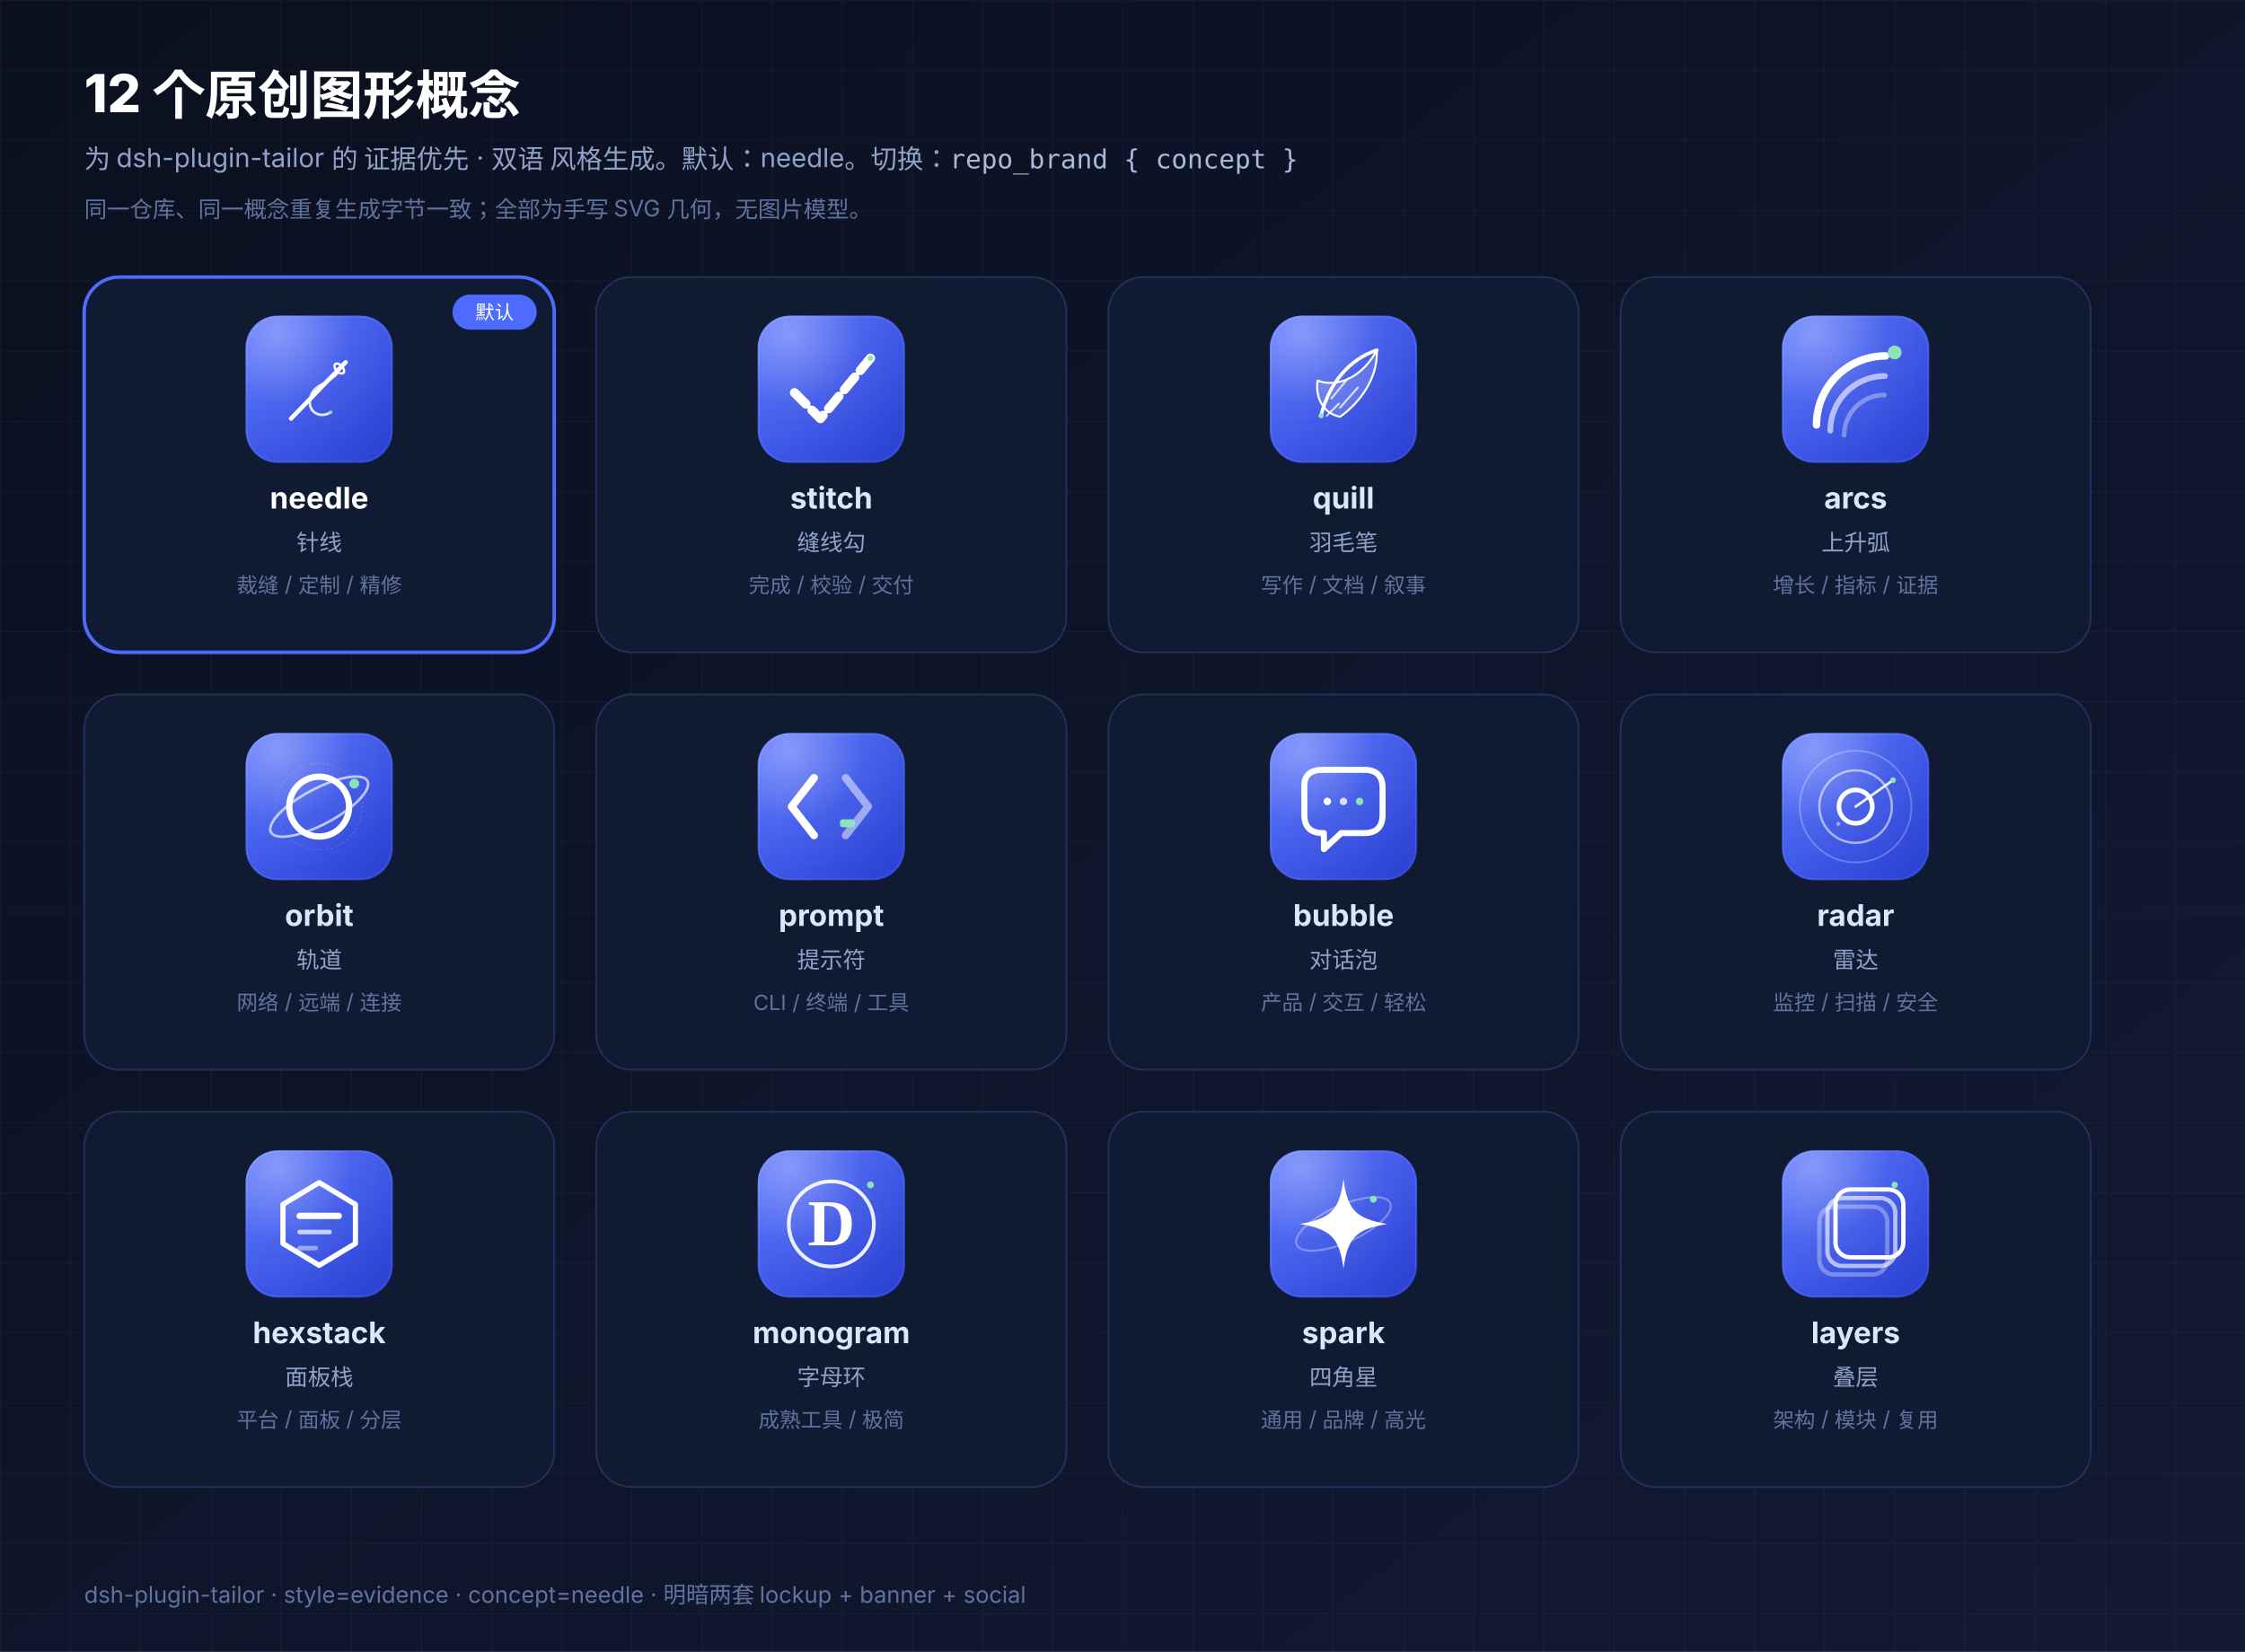
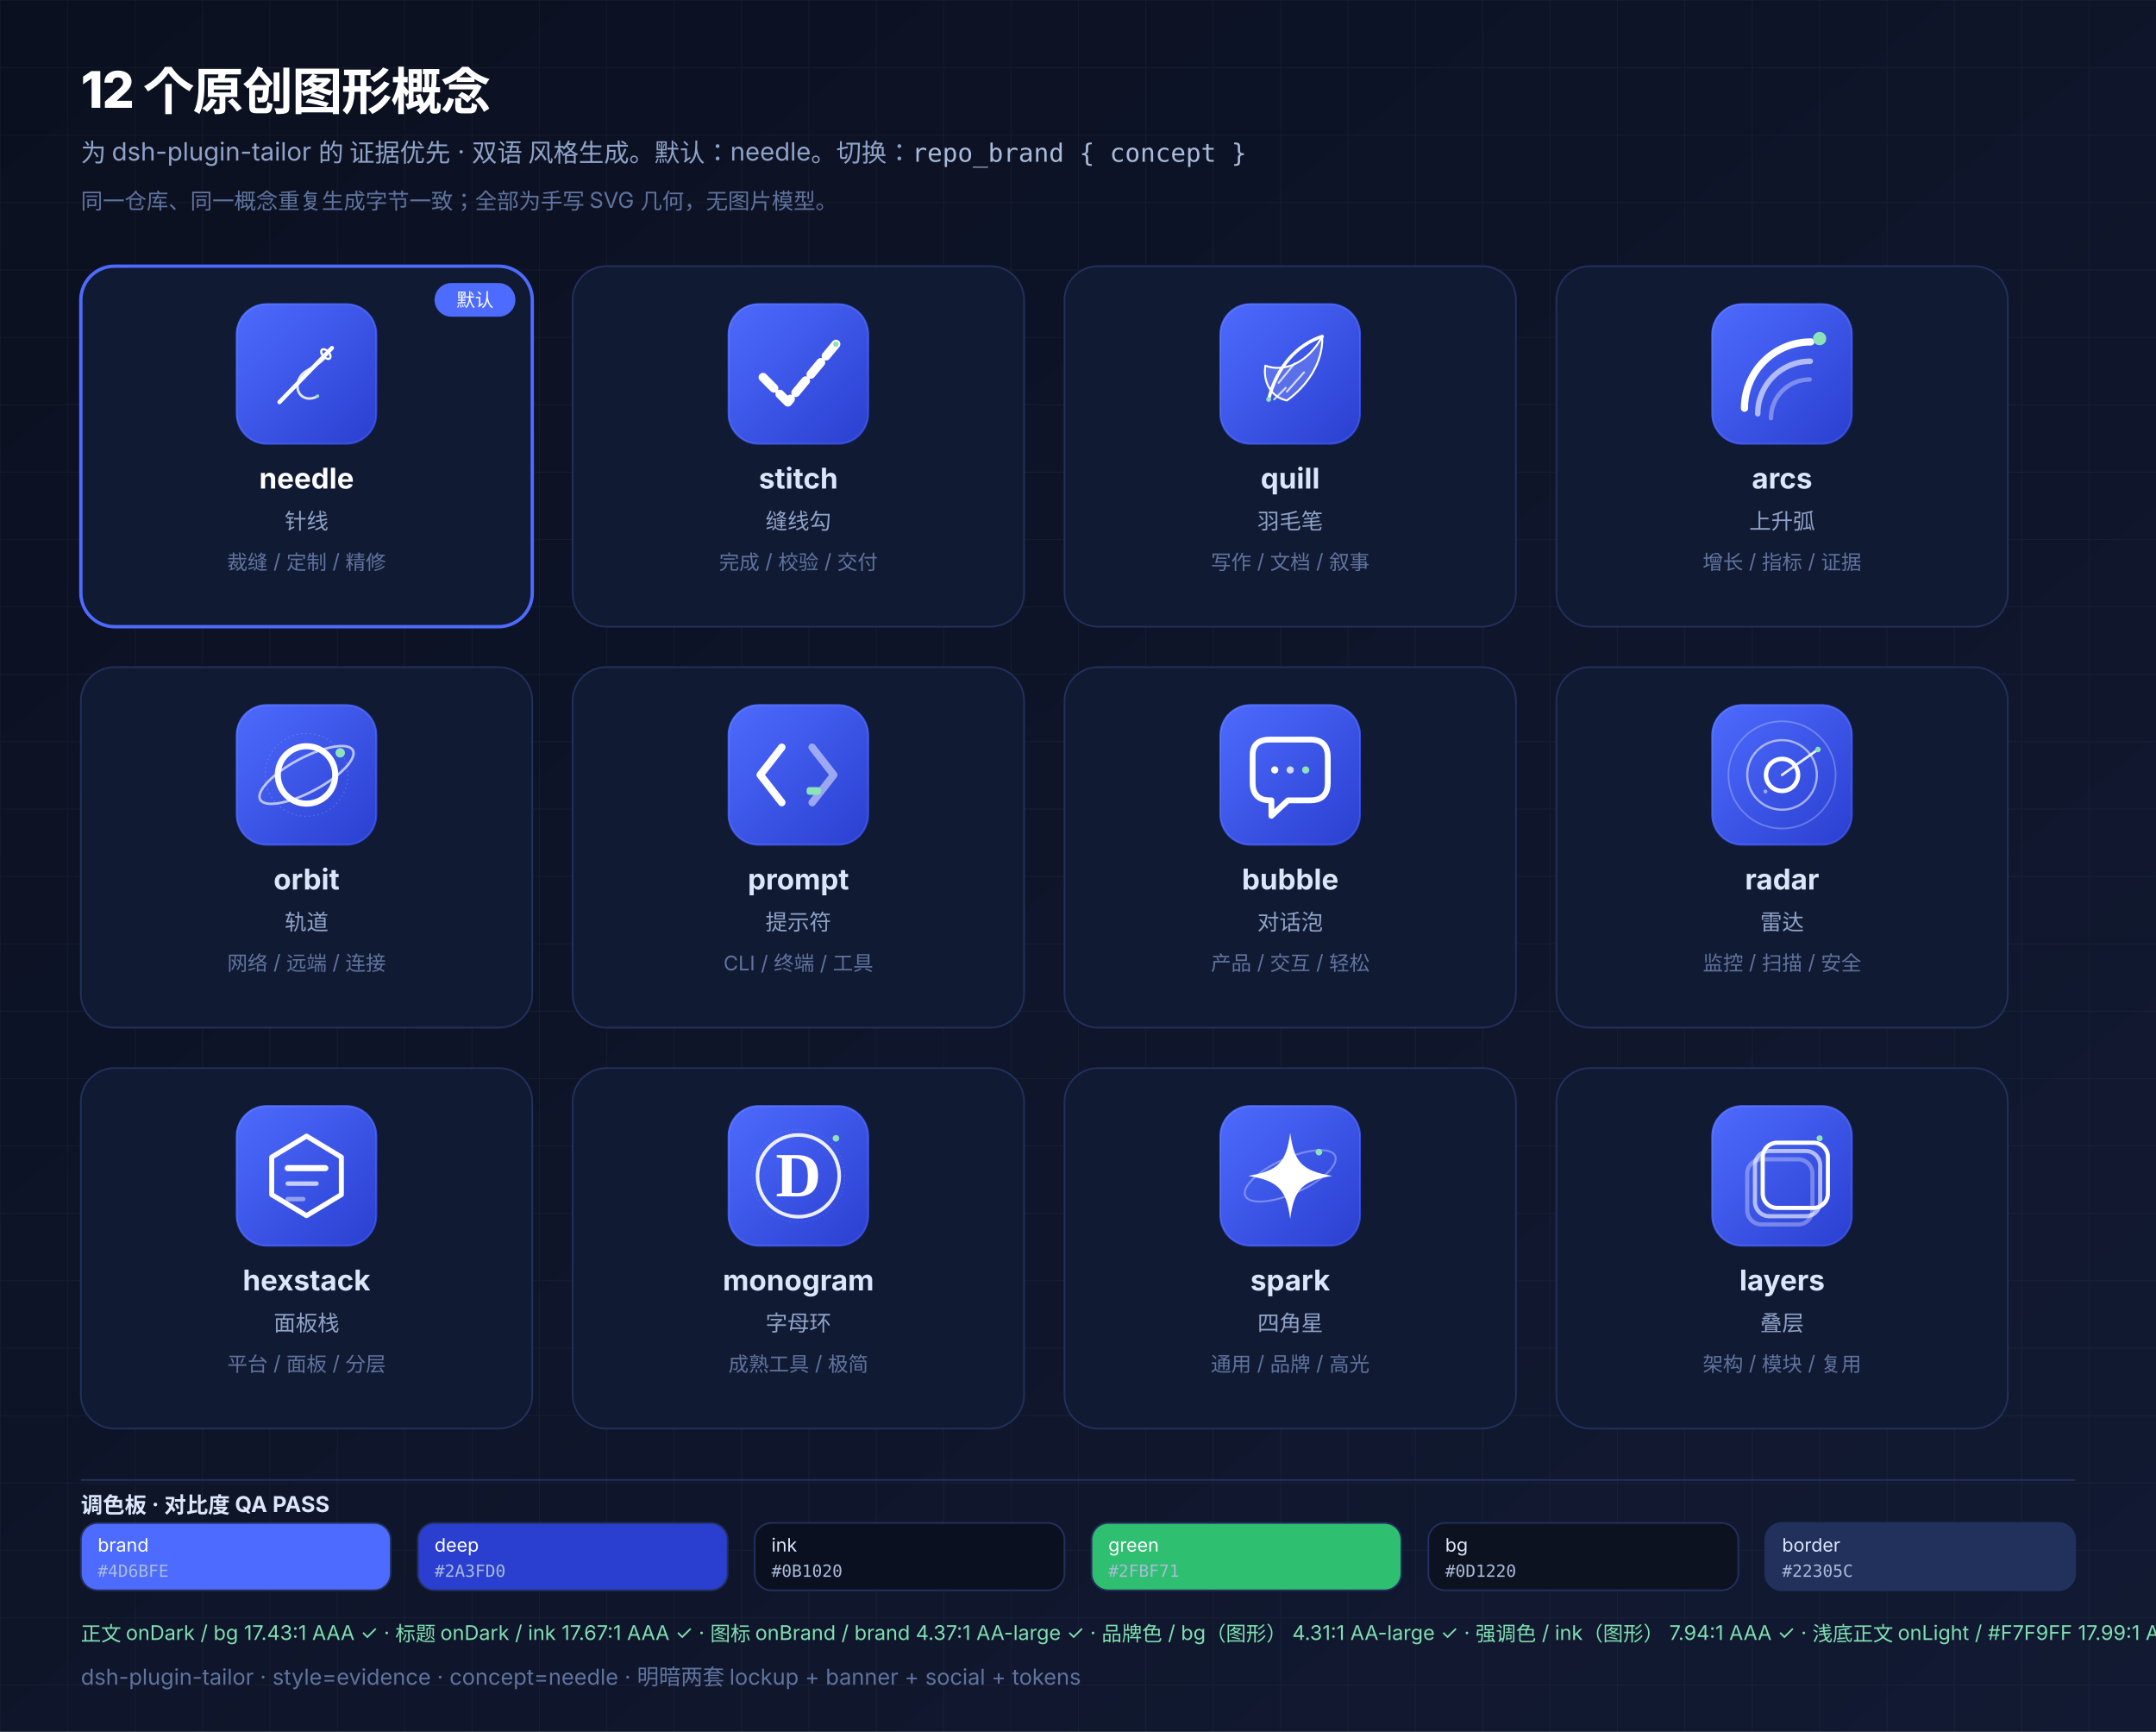
- <svg xmlns="http://www.w3.org/2000/svg" viewBox="0 0 1280 942" width="1280" height="942" role="img" aria-label="Brand concept sheet">
+ <svg xmlns="http://www.w3.org/2000/svg" viewBox="0 0 1280 1028" width="1280" height="1028" role="img" aria-label="Brand concept sheet with palette contrast">
  <defs>
    <linearGradient id="bg" x1="0" y1="0" x2="1" y2="1">
      <stop offset="0" stop-color="#0B1020" />
      <stop offset="1" stop-color="#121A33" />
    </linearGradient>
    <pattern id="grid" width="40" height="40" patternUnits="userSpaceOnUse">
      <path d="M40 0H0V40" fill="none" stroke="#FFFFFF" stroke-opacity="0.035" stroke-width="1" />
    </pattern>
  </defs>
-   <rect width="1280" height="942" fill="url(#bg)" />
-   <rect width="1280" height="942" fill="url(#grid)" />
-   <text x="48" y="64" font-family="Inter, 'Segoe UI', 'PingFang SC', 'Microsoft YaHei', sans-serif" font-size="30" font-weight="800" fill="#FFFFFF">12 个原创图形概念</text>
+   <rect width="1280" height="1028" fill="url(#bg)" />
+   <rect width="1280" height="1028" fill="url(#grid)" />
+   <text x="48" y="64" font-family="Inter, 'Segoe UI', 'PingFang SC', 'Microsoft YaHei', sans-serif" font-size="30" font-weight="800" letter-spacing="-0.6" fill="#FFFFFF">12 个原创图形概念</text>
  <text x="48" y="96" font-family="Inter, 'Segoe UI', 'PingFang SC', 'Microsoft YaHei', sans-serif" font-size="15" fill="#8FA3C8">为 dsh-plugin-tailor 的 证据优先 · 双语 风格生成。默认：needle。切换：<tspan font-family="Consolas, monospace" fill="#A9BBDA">repo_brand { concept }</tspan>
  </text>
  <text x="48" y="124" font-family="Inter, 'Segoe UI', 'PingFang SC', 'Microsoft YaHei', sans-serif" font-size="13" fill="#5F739E">同一仓库、同一概念重复生成字节一致；全部为手写 SVG 几何，无图片模型。</text>
  <g transform="translate(48 158)">
    <rect width="268" height="214" rx="20" fill="#111A33" stroke="#4D6BFE" stroke-width="2" />
    <g transform="translate(92 22) scale(0.164)">
      <g>
        <defs>
          <linearGradient id="tile" x1="0" y1="0" x2="1" y2="1">
            <stop offset="0" stop-color="#4D6BFE" />
            <stop offset="1" stop-color="#2A3FD0" />
          </linearGradient>
-           <radialGradient id="tileGlow" cx="0.22" cy="0.12" r="0.9">
-             <stop offset="0" stop-color="#FFFFFF" stop-opacity="0.34" />
-             <stop offset="0.55" stop-color="#FFFFFF" stop-opacity="0.06" />
-             <stop offset="1" stop-color="#FFFFFF" stop-opacity="0" />
-           </radialGradient>
-           <pattern id="tileGrid" width="32" height="32" patternUnits="userSpaceOnUse">
-             <path d="M32 0H0V32" fill="none" stroke="#FFFFFF" stroke-opacity="0.07" stroke-width="1" />
-           </pattern>
-         </defs>
-         <rect width="512" height="512" rx="112" fill="url(#tile)" />
-         <rect width="512" height="512" rx="112" fill="url(#tileGlow)" />
-         <rect width="512" height="512" rx="112" fill="url(#tileGrid)" />
-         <rect x="5" y="5" width="502" height="502" rx="108" fill="none" stroke="#FFFFFF" stroke-opacity="0.16" stroke-width="2" />
+         </defs>
+         <rect width="512" height="512" rx="112" fill="url(#tile)" />
+         <rect x="5" y="5" width="502" height="502" rx="108" fill="none" stroke="#FFFFFF" stroke-opacity="0.18" stroke-width="2" />
        <g fill="none" stroke="#FFFFFF" stroke-linecap="round" stroke-linejoin="round">
          <path d="M158 358 L348 162" stroke-width="15" />
          <ellipse cx="326" cy="184" rx="12" ry="21" transform="rotate(-43 326 184)" stroke-width="8" />
          <path d="M318 202 C276 244 232 240 224 292 C217 338 262 358 296 336" stroke-width="9" opacity="0.86" />
          <circle cx="296" cy="336" r="6" fill="#8CE3B8" stroke="none" />
        </g>
      </g>
    </g>
    <text x="134" y="132" text-anchor="middle" font-family="Inter, 'Segoe UI', 'PingFang SC', 'Microsoft YaHei', sans-serif" font-size="17" font-weight="700" fill="#FFFFFF">needle</text>
    <text x="134" y="156" text-anchor="middle" font-family="Inter, 'Segoe UI', 'PingFang SC', 'Microsoft YaHei', sans-serif" font-size="13" fill="#8FA3C8">针线</text>
    <text x="134" y="180" text-anchor="middle" font-family="Inter, 'Segoe UI', 'PingFang SC', 'Microsoft YaHei', sans-serif" font-size="12" fill="#5F739E">裁缝 / 定制 / 精修</text>
    <g transform="translate(210 10)">
      <rect width="48" height="20" rx="10" fill="#4D6BFE" />
      <text x="24" y="14" text-anchor="middle" font-family="Inter, 'Segoe UI', 'PingFang SC', 'Microsoft YaHei', sans-serif" font-size="11" fill="#FFFFFF">默认</text>
    </g>
  </g>
  <g transform="translate(340 158)">
    <rect width="268" height="214" rx="20" fill="#111A33" stroke="#22305C" stroke-width="1" />
    <g transform="translate(92 22) scale(0.164)">
      <g>
        <defs>
          <linearGradient id="tile" x1="0" y1="0" x2="1" y2="1">
            <stop offset="0" stop-color="#4D6BFE" />
            <stop offset="1" stop-color="#2A3FD0" />
          </linearGradient>
-           <radialGradient id="tileGlow" cx="0.22" cy="0.12" r="0.9">
-             <stop offset="0" stop-color="#FFFFFF" stop-opacity="0.34" />
-             <stop offset="0.55" stop-color="#FFFFFF" stop-opacity="0.06" />
-             <stop offset="1" stop-color="#FFFFFF" stop-opacity="0" />
-           </radialGradient>
-           <pattern id="tileGrid" width="32" height="32" patternUnits="userSpaceOnUse">
-             <path d="M32 0H0V32" fill="none" stroke="#FFFFFF" stroke-opacity="0.07" stroke-width="1" />
-           </pattern>
-         </defs>
-         <rect width="512" height="512" rx="112" fill="url(#tile)" />
-         <rect width="512" height="512" rx="112" fill="url(#tileGlow)" />
-         <rect width="512" height="512" rx="112" fill="url(#tileGrid)" />
-         <rect x="5" y="5" width="502" height="502" rx="108" fill="none" stroke="#FFFFFF" stroke-opacity="0.16" stroke-width="2" />
+         </defs>
+         <rect width="512" height="512" rx="112" fill="url(#tile)" />
+         <rect x="5" y="5" width="502" height="502" rx="108" fill="none" stroke="#FFFFFF" stroke-opacity="0.18" stroke-width="2" />
        <g fill="none" stroke="#FFFFFF" stroke-linecap="round" stroke-linejoin="round">
          <path d="M128 268 L218 358 L392 148" stroke-width="32" stroke-dasharray="56 30" />
          <circle cx="392" cy="148" r="10" fill="#8CE3B8" stroke="none" />
        </g>
      </g>
    </g>
    <text x="134" y="132" text-anchor="middle" font-family="Inter, 'Segoe UI', 'PingFang SC', 'Microsoft YaHei', sans-serif" font-size="17" font-weight="700" fill="#DCE6FA">stitch</text>
    <text x="134" y="156" text-anchor="middle" font-family="Inter, 'Segoe UI', 'PingFang SC', 'Microsoft YaHei', sans-serif" font-size="13" fill="#8FA3C8">缝线勾</text>
    <text x="134" y="180" text-anchor="middle" font-family="Inter, 'Segoe UI', 'PingFang SC', 'Microsoft YaHei', sans-serif" font-size="12" fill="#5F739E">完成 / 校验 / 交付</text>
  </g>
  <g transform="translate(632 158)">
    <rect width="268" height="214" rx="20" fill="#111A33" stroke="#22305C" stroke-width="1" />
    <g transform="translate(92 22) scale(0.164)">
      <g>
        <defs>
          <linearGradient id="tile" x1="0" y1="0" x2="1" y2="1">
            <stop offset="0" stop-color="#4D6BFE" />
            <stop offset="1" stop-color="#2A3FD0" />
          </linearGradient>
-           <radialGradient id="tileGlow" cx="0.22" cy="0.12" r="0.9">
-             <stop offset="0" stop-color="#FFFFFF" stop-opacity="0.34" />
-             <stop offset="0.55" stop-color="#FFFFFF" stop-opacity="0.06" />
-             <stop offset="1" stop-color="#FFFFFF" stop-opacity="0" />
-           </radialGradient>
-           <pattern id="tileGrid" width="32" height="32" patternUnits="userSpaceOnUse">
-             <path d="M32 0H0V32" fill="none" stroke="#FFFFFF" stroke-opacity="0.07" stroke-width="1" />
-           </pattern>
-         </defs>
-         <rect width="512" height="512" rx="112" fill="url(#tile)" />
-         <rect width="512" height="512" rx="112" fill="url(#tileGlow)" />
-         <rect width="512" height="512" rx="112" fill="url(#tileGrid)" />
-         <rect x="5" y="5" width="502" height="502" rx="108" fill="none" stroke="#FFFFFF" stroke-opacity="0.16" stroke-width="2" />
+         </defs>
+         <rect width="512" height="512" rx="112" fill="url(#tile)" />
+         <rect x="5" y="5" width="502" height="502" rx="108" fill="none" stroke="#FFFFFF" stroke-opacity="0.18" stroke-width="2" />
        <g fill="none" stroke="#FFFFFF" stroke-linecap="round" stroke-linejoin="round">
          <path d="M372 120 C280 150 206 232 178 348" stroke-width="12" />
          <path d="M372 120 C376 216 316 300 244 352 C180 338 158 278 166 226 C236 252 322 214 372 120 Z" fill="#FFFFFF" fill-opacity="0.16" stroke-width="7" />
          <path d="M244 320 L306 250 M214 288 L272 218 M198 348 L240 306" stroke-width="7" opacity="0.75" />
          <circle cx="178" cy="348" r="9" fill="#8CE3B8" stroke="none" />
        </g>
      </g>
    </g>
    <text x="134" y="132" text-anchor="middle" font-family="Inter, 'Segoe UI', 'PingFang SC', 'Microsoft YaHei', sans-serif" font-size="17" font-weight="700" fill="#DCE6FA">quill</text>
    <text x="134" y="156" text-anchor="middle" font-family="Inter, 'Segoe UI', 'PingFang SC', 'Microsoft YaHei', sans-serif" font-size="13" fill="#8FA3C8">羽毛笔</text>
    <text x="134" y="180" text-anchor="middle" font-family="Inter, 'Segoe UI', 'PingFang SC', 'Microsoft YaHei', sans-serif" font-size="12" fill="#5F739E">写作 / 文档 / 叙事</text>
  </g>
  <g transform="translate(924 158)">
    <rect width="268" height="214" rx="20" fill="#111A33" stroke="#22305C" stroke-width="1" />
    <g transform="translate(92 22) scale(0.164)">
      <g>
        <defs>
          <linearGradient id="tile" x1="0" y1="0" x2="1" y2="1">
            <stop offset="0" stop-color="#4D6BFE" />
            <stop offset="1" stop-color="#2A3FD0" />
          </linearGradient>
-           <radialGradient id="tileGlow" cx="0.22" cy="0.12" r="0.9">
-             <stop offset="0" stop-color="#FFFFFF" stop-opacity="0.34" />
-             <stop offset="0.55" stop-color="#FFFFFF" stop-opacity="0.06" />
-             <stop offset="1" stop-color="#FFFFFF" stop-opacity="0" />
-           </radialGradient>
-           <pattern id="tileGrid" width="32" height="32" patternUnits="userSpaceOnUse">
-             <path d="M32 0H0V32" fill="none" stroke="#FFFFFF" stroke-opacity="0.07" stroke-width="1" />
-           </pattern>
-         </defs>
-         <rect width="512" height="512" rx="112" fill="url(#tile)" />
-         <rect width="512" height="512" rx="112" fill="url(#tileGlow)" />
-         <rect width="512" height="512" rx="112" fill="url(#tileGrid)" />
-         <rect x="5" y="5" width="502" height="502" rx="108" fill="none" stroke="#FFFFFF" stroke-opacity="0.16" stroke-width="2" />
+         </defs>
+         <rect width="512" height="512" rx="112" fill="url(#tile)" />
+         <rect x="5" y="5" width="502" height="502" rx="108" fill="none" stroke="#FFFFFF" stroke-opacity="0.18" stroke-width="2" />
        <g fill="none" stroke="#FFFFFF" stroke-linecap="round">
          <path d="M120 380 A 240 240 0 0 1 360 140" stroke-width="26" />
          <path d="M168 400 A 190 190 0 0 1 358 210" stroke-width="20" opacity="0.6" />
          <path d="M216 416 A 140 140 0 0 1 356 276" stroke-width="16" opacity="0.34" />
          <circle cx="392" cy="128" r="24" fill="#8CE3B8" stroke="none" />
        </g>
      </g>
    </g>
    <text x="134" y="132" text-anchor="middle" font-family="Inter, 'Segoe UI', 'PingFang SC', 'Microsoft YaHei', sans-serif" font-size="17" font-weight="700" fill="#DCE6FA">arcs</text>
    <text x="134" y="156" text-anchor="middle" font-family="Inter, 'Segoe UI', 'PingFang SC', 'Microsoft YaHei', sans-serif" font-size="13" fill="#8FA3C8">上升弧</text>
    <text x="134" y="180" text-anchor="middle" font-family="Inter, 'Segoe UI', 'PingFang SC', 'Microsoft YaHei', sans-serif" font-size="12" fill="#5F739E">增长 / 指标 / 证据</text>
  </g>
  <g transform="translate(48 396)">
    <rect width="268" height="214" rx="20" fill="#111A33" stroke="#22305C" stroke-width="1" />
    <g transform="translate(92 22) scale(0.164)">
      <g>
        <defs>
          <linearGradient id="tile" x1="0" y1="0" x2="1" y2="1">
            <stop offset="0" stop-color="#4D6BFE" />
            <stop offset="1" stop-color="#2A3FD0" />
          </linearGradient>
-           <radialGradient id="tileGlow" cx="0.22" cy="0.12" r="0.9">
-             <stop offset="0" stop-color="#FFFFFF" stop-opacity="0.34" />
-             <stop offset="0.55" stop-color="#FFFFFF" stop-opacity="0.06" />
-             <stop offset="1" stop-color="#FFFFFF" stop-opacity="0" />
-           </radialGradient>
-           <pattern id="tileGrid" width="32" height="32" patternUnits="userSpaceOnUse">
-             <path d="M32 0H0V32" fill="none" stroke="#FFFFFF" stroke-opacity="0.07" stroke-width="1" />
-           </pattern>
-         </defs>
-         <rect width="512" height="512" rx="112" fill="url(#tile)" />
-         <rect width="512" height="512" rx="112" fill="url(#tileGlow)" />
-         <rect width="512" height="512" rx="112" fill="url(#tileGrid)" />
-         <rect x="5" y="5" width="502" height="502" rx="108" fill="none" stroke="#FFFFFF" stroke-opacity="0.16" stroke-width="2" />
+         </defs>
+         <rect width="512" height="512" rx="112" fill="url(#tile)" />
+         <rect x="5" y="5" width="502" height="502" rx="108" fill="none" stroke="#FFFFFF" stroke-opacity="0.18" stroke-width="2" />
        <g fill="none" stroke="#FFFFFF" stroke-linecap="round">
          <circle cx="256" cy="256" r="104" stroke-width="22" />
          <ellipse cx="256" cy="256" rx="190" ry="62" transform="rotate(-28 256 256)" stroke-width="9" opacity="0.65" />
          <ellipse cx="256" cy="256" rx="150" ry="150" stroke-width="4" opacity="0.18" stroke-dasharray="2 14" />
          <circle cx="378" cy="176" r="17" fill="#8CE3B8" stroke="none" />
        </g>
      </g>
    </g>
    <text x="134" y="132" text-anchor="middle" font-family="Inter, 'Segoe UI', 'PingFang SC', 'Microsoft YaHei', sans-serif" font-size="17" font-weight="700" fill="#DCE6FA">orbit</text>
    <text x="134" y="156" text-anchor="middle" font-family="Inter, 'Segoe UI', 'PingFang SC', 'Microsoft YaHei', sans-serif" font-size="13" fill="#8FA3C8">轨道</text>
    <text x="134" y="180" text-anchor="middle" font-family="Inter, 'Segoe UI', 'PingFang SC', 'Microsoft YaHei', sans-serif" font-size="12" fill="#5F739E">网络 / 远端 / 连接</text>
  </g>
  <g transform="translate(340 396)">
    <rect width="268" height="214" rx="20" fill="#111A33" stroke="#22305C" stroke-width="1" />
    <g transform="translate(92 22) scale(0.164)">
      <g>
        <defs>
          <linearGradient id="tile" x1="0" y1="0" x2="1" y2="1">
            <stop offset="0" stop-color="#4D6BFE" />
            <stop offset="1" stop-color="#2A3FD0" />
          </linearGradient>
-           <radialGradient id="tileGlow" cx="0.22" cy="0.12" r="0.9">
-             <stop offset="0" stop-color="#FFFFFF" stop-opacity="0.34" />
-             <stop offset="0.55" stop-color="#FFFFFF" stop-opacity="0.06" />
-             <stop offset="1" stop-color="#FFFFFF" stop-opacity="0" />
-           </radialGradient>
-           <pattern id="tileGrid" width="32" height="32" patternUnits="userSpaceOnUse">
-             <path d="M32 0H0V32" fill="none" stroke="#FFFFFF" stroke-opacity="0.07" stroke-width="1" />
-           </pattern>
-         </defs>
-         <rect width="512" height="512" rx="112" fill="url(#tile)" />
-         <rect width="512" height="512" rx="112" fill="url(#tileGlow)" />
-         <rect width="512" height="512" rx="112" fill="url(#tileGrid)" />
-         <rect x="5" y="5" width="502" height="502" rx="108" fill="none" stroke="#FFFFFF" stroke-opacity="0.16" stroke-width="2" />
+         </defs>
+         <rect width="512" height="512" rx="112" fill="url(#tile)" />
+         <rect x="5" y="5" width="502" height="502" rx="108" fill="none" stroke="#FFFFFF" stroke-opacity="0.18" stroke-width="2" />
        <g fill="none" stroke="#FFFFFF" stroke-linecap="round" stroke-linejoin="round">
          <path d="M196 156 L118 256 L196 356" stroke-width="27" />
          <path d="M306 156 L384 256 L306 356" stroke-width="27" opacity="0.5" />
          <rect x="286" y="300" width="52" height="28" rx="10" fill="#8CE3B8" stroke="none" />
        </g>
      </g>
    </g>
    <text x="134" y="132" text-anchor="middle" font-family="Inter, 'Segoe UI', 'PingFang SC', 'Microsoft YaHei', sans-serif" font-size="17" font-weight="700" fill="#DCE6FA">prompt</text>
    <text x="134" y="156" text-anchor="middle" font-family="Inter, 'Segoe UI', 'PingFang SC', 'Microsoft YaHei', sans-serif" font-size="13" fill="#8FA3C8">提示符</text>
    <text x="134" y="180" text-anchor="middle" font-family="Inter, 'Segoe UI', 'PingFang SC', 'Microsoft YaHei', sans-serif" font-size="12" fill="#5F739E">CLI / 终端 / 工具</text>
  </g>
  <g transform="translate(632 396)">
    <rect width="268" height="214" rx="20" fill="#111A33" stroke="#22305C" stroke-width="1" />
    <g transform="translate(92 22) scale(0.164)">
      <g>
        <defs>
          <linearGradient id="tile" x1="0" y1="0" x2="1" y2="1">
            <stop offset="0" stop-color="#4D6BFE" />
            <stop offset="1" stop-color="#2A3FD0" />
          </linearGradient>
-           <radialGradient id="tileGlow" cx="0.22" cy="0.12" r="0.9">
-             <stop offset="0" stop-color="#FFFFFF" stop-opacity="0.34" />
-             <stop offset="0.55" stop-color="#FFFFFF" stop-opacity="0.06" />
-             <stop offset="1" stop-color="#FFFFFF" stop-opacity="0" />
-           </radialGradient>
-           <pattern id="tileGrid" width="32" height="32" patternUnits="userSpaceOnUse">
-             <path d="M32 0H0V32" fill="none" stroke="#FFFFFF" stroke-opacity="0.07" stroke-width="1" />
-           </pattern>
-         </defs>
-         <rect width="512" height="512" rx="112" fill="url(#tile)" />
-         <rect width="512" height="512" rx="112" fill="url(#tileGlow)" />
-         <rect width="512" height="512" rx="112" fill="url(#tileGrid)" />
-         <rect x="5" y="5" width="502" height="502" rx="108" fill="none" stroke="#FFFFFF" stroke-opacity="0.16" stroke-width="2" />
+         </defs>
+         <rect width="512" height="512" rx="112" fill="url(#tile)" />
+         <rect x="5" y="5" width="502" height="502" rx="108" fill="none" stroke="#FFFFFF" stroke-opacity="0.18" stroke-width="2" />
        <g fill="none" stroke="#FFFFFF" stroke-linecap="round" stroke-linejoin="round">
          <path d="M120 184 Q120 128 184 128 H328 Q392 128 392 192 V284 Q392 348 328 348 H248 L188 404 V348 H184 Q120 348 120 284 Z" stroke-width="21" />
          <circle cx="200" cy="238" r="13" fill="#FFFFFF" stroke="none" />
          <circle cx="256" cy="238" r="13" fill="#FFFFFF" stroke="none" opacity="0.78" />
          <circle cx="312" cy="238" r="13" fill="#8CE3B8" stroke="none" />
        </g>
      </g>
    </g>
    <text x="134" y="132" text-anchor="middle" font-family="Inter, 'Segoe UI', 'PingFang SC', 'Microsoft YaHei', sans-serif" font-size="17" font-weight="700" fill="#DCE6FA">bubble</text>
    <text x="134" y="156" text-anchor="middle" font-family="Inter, 'Segoe UI', 'PingFang SC', 'Microsoft YaHei', sans-serif" font-size="13" fill="#8FA3C8">对话泡</text>
    <text x="134" y="180" text-anchor="middle" font-family="Inter, 'Segoe UI', 'PingFang SC', 'Microsoft YaHei', sans-serif" font-size="12" fill="#5F739E">产品 / 交互 / 轻松</text>
  </g>
  <g transform="translate(924 396)">
    <rect width="268" height="214" rx="20" fill="#111A33" stroke="#22305C" stroke-width="1" />
    <g transform="translate(92 22) scale(0.164)">
      <g>
        <defs>
          <linearGradient id="tile" x1="0" y1="0" x2="1" y2="1">
            <stop offset="0" stop-color="#4D6BFE" />
            <stop offset="1" stop-color="#2A3FD0" />
          </linearGradient>
-           <radialGradient id="tileGlow" cx="0.22" cy="0.12" r="0.9">
-             <stop offset="0" stop-color="#FFFFFF" stop-opacity="0.34" />
-             <stop offset="0.55" stop-color="#FFFFFF" stop-opacity="0.06" />
-             <stop offset="1" stop-color="#FFFFFF" stop-opacity="0" />
-           </radialGradient>
-           <pattern id="tileGrid" width="32" height="32" patternUnits="userSpaceOnUse">
-             <path d="M32 0H0V32" fill="none" stroke="#FFFFFF" stroke-opacity="0.07" stroke-width="1" />
-           </pattern>
-         </defs>
-         <rect width="512" height="512" rx="112" fill="url(#tile)" />
-         <rect width="512" height="512" rx="112" fill="url(#tileGlow)" />
-         <rect width="512" height="512" rx="112" fill="url(#tileGrid)" />
-         <rect x="5" y="5" width="502" height="502" rx="108" fill="none" stroke="#FFFFFF" stroke-opacity="0.16" stroke-width="2" />
+         </defs>
+         <rect width="512" height="512" rx="112" fill="url(#tile)" />
+         <rect x="5" y="5" width="502" height="502" rx="108" fill="none" stroke="#FFFFFF" stroke-opacity="0.18" stroke-width="2" />
        <g fill="none" stroke="#FFFFFF" stroke-linecap="round">
          <circle cx="256" cy="256" r="58" stroke-width="16" />
          <circle cx="256" cy="256" r="126" stroke-width="8" opacity="0.55" />
          <circle cx="256" cy="256" r="194" stroke-width="6" opacity="0.26" />
          <path d="M256 256 L386 164" stroke-width="9" opacity="0.9" />
          <circle cx="386" cy="164" r="10" fill="#8CE3B8" stroke="none" />
          <circle cx="196" cy="316" r="7" fill="#FFFFFF" stroke="none" opacity="0.5" />
        </g>
      </g>
    </g>
    <text x="134" y="132" text-anchor="middle" font-family="Inter, 'Segoe UI', 'PingFang SC', 'Microsoft YaHei', sans-serif" font-size="17" font-weight="700" fill="#DCE6FA">radar</text>
    <text x="134" y="156" text-anchor="middle" font-family="Inter, 'Segoe UI', 'PingFang SC', 'Microsoft YaHei', sans-serif" font-size="13" fill="#8FA3C8">雷达</text>
    <text x="134" y="180" text-anchor="middle" font-family="Inter, 'Segoe UI', 'PingFang SC', 'Microsoft YaHei', sans-serif" font-size="12" fill="#5F739E">监控 / 扫描 / 安全</text>
  </g>
  <g transform="translate(48 634)">
    <rect width="268" height="214" rx="20" fill="#111A33" stroke="#22305C" stroke-width="1" />
    <g transform="translate(92 22) scale(0.164)">
      <g>
        <defs>
          <linearGradient id="tile" x1="0" y1="0" x2="1" y2="1">
            <stop offset="0" stop-color="#4D6BFE" />
            <stop offset="1" stop-color="#2A3FD0" />
          </linearGradient>
-           <radialGradient id="tileGlow" cx="0.22" cy="0.12" r="0.9">
-             <stop offset="0" stop-color="#FFFFFF" stop-opacity="0.34" />
-             <stop offset="0.55" stop-color="#FFFFFF" stop-opacity="0.06" />
-             <stop offset="1" stop-color="#FFFFFF" stop-opacity="0" />
-           </radialGradient>
-           <pattern id="tileGrid" width="32" height="32" patternUnits="userSpaceOnUse">
-             <path d="M32 0H0V32" fill="none" stroke="#FFFFFF" stroke-opacity="0.07" stroke-width="1" />
-           </pattern>
-         </defs>
-         <rect width="512" height="512" rx="112" fill="url(#tile)" />
-         <rect width="512" height="512" rx="112" fill="url(#tileGlow)" />
-         <rect width="512" height="512" rx="112" fill="url(#tileGrid)" />
-         <rect x="5" y="5" width="502" height="502" rx="108" fill="none" stroke="#FFFFFF" stroke-opacity="0.16" stroke-width="2" />
+         </defs>
+         <rect width="512" height="512" rx="112" fill="url(#tile)" />
+         <rect x="5" y="5" width="502" height="502" rx="108" fill="none" stroke="#FFFFFF" stroke-opacity="0.18" stroke-width="2" />
        <g fill="none" stroke="#FFFFFF" stroke-linecap="round" stroke-linejoin="round">
          <path d="M256 112 L382 188 V324 L256 400 L130 324 V188 Z" stroke-width="18" />
          <path d="M188 228 H324" stroke-width="22" />
          <path d="M188 284 H292" stroke-width="16" opacity="0.7" />
          <path d="M188 340 H244" stroke-width="16" opacity="0.45" />
        </g>
      </g>
    </g>
    <text x="134" y="132" text-anchor="middle" font-family="Inter, 'Segoe UI', 'PingFang SC', 'Microsoft YaHei', sans-serif" font-size="17" font-weight="700" fill="#DCE6FA">hexstack</text>
    <text x="134" y="156" text-anchor="middle" font-family="Inter, 'Segoe UI', 'PingFang SC', 'Microsoft YaHei', sans-serif" font-size="13" fill="#8FA3C8">面板栈</text>
    <text x="134" y="180" text-anchor="middle" font-family="Inter, 'Segoe UI', 'PingFang SC', 'Microsoft YaHei', sans-serif" font-size="12" fill="#5F739E">平台 / 面板 / 分层</text>
  </g>
  <g transform="translate(340 634)">
    <rect width="268" height="214" rx="20" fill="#111A33" stroke="#22305C" stroke-width="1" />
    <g transform="translate(92 22) scale(0.164)">
      <g>
        <defs>
          <linearGradient id="tile" x1="0" y1="0" x2="1" y2="1">
            <stop offset="0" stop-color="#4D6BFE" />
            <stop offset="1" stop-color="#2A3FD0" />
          </linearGradient>
-           <radialGradient id="tileGlow" cx="0.22" cy="0.12" r="0.9">
-             <stop offset="0" stop-color="#FFFFFF" stop-opacity="0.34" />
-             <stop offset="0.55" stop-color="#FFFFFF" stop-opacity="0.06" />
-             <stop offset="1" stop-color="#FFFFFF" stop-opacity="0" />
-           </radialGradient>
-           <pattern id="tileGrid" width="32" height="32" patternUnits="userSpaceOnUse">
-             <path d="M32 0H0V32" fill="none" stroke="#FFFFFF" stroke-opacity="0.07" stroke-width="1" />
-           </pattern>
-         </defs>
-         <rect width="512" height="512" rx="112" fill="url(#tile)" />
-         <rect width="512" height="512" rx="112" fill="url(#tileGlow)" />
-         <rect width="512" height="512" rx="112" fill="url(#tileGrid)" />
-         <rect x="5" y="5" width="502" height="502" rx="108" fill="none" stroke="#FFFFFF" stroke-opacity="0.16" stroke-width="2" />
+         </defs>
+         <rect width="512" height="512" rx="112" fill="url(#tile)" />
+         <rect x="5" y="5" width="502" height="502" rx="108" fill="none" stroke="#FFFFFF" stroke-opacity="0.18" stroke-width="2" />
        <g fill="none" stroke="#FFFFFF">
          <circle cx="256" cy="256" r="148" stroke-width="13" opacity="0.9" />
          <circle cx="256" cy="256" r="168" stroke-width="3" opacity="0.28" stroke-dasharray="2 12" />
          <text x="256" y="330" text-anchor="middle" font-family="Georgia, 'Times New Roman', 'Songti SC', serif" font-size="228" font-weight="700" fill="#FFFFFF" stroke="none">D</text>
          <circle cx="392" cy="120" r="12" fill="#8CE3B8" stroke="none" />
        </g>
      </g>
    </g>
    <text x="134" y="132" text-anchor="middle" font-family="Inter, 'Segoe UI', 'PingFang SC', 'Microsoft YaHei', sans-serif" font-size="17" font-weight="700" fill="#DCE6FA">monogram</text>
    <text x="134" y="156" text-anchor="middle" font-family="Inter, 'Segoe UI', 'PingFang SC', 'Microsoft YaHei', sans-serif" font-size="13" fill="#8FA3C8">字母环</text>
    <text x="134" y="180" text-anchor="middle" font-family="Inter, 'Segoe UI', 'PingFang SC', 'Microsoft YaHei', sans-serif" font-size="12" fill="#5F739E">成熟工具 / 极简</text>
  </g>
  <g transform="translate(632 634)">
    <rect width="268" height="214" rx="20" fill="#111A33" stroke="#22305C" stroke-width="1" />
    <g transform="translate(92 22) scale(0.164)">
      <g>
        <defs>
          <linearGradient id="tile" x1="0" y1="0" x2="1" y2="1">
            <stop offset="0" stop-color="#4D6BFE" />
            <stop offset="1" stop-color="#2A3FD0" />
          </linearGradient>
-           <radialGradient id="tileGlow" cx="0.22" cy="0.12" r="0.9">
-             <stop offset="0" stop-color="#FFFFFF" stop-opacity="0.34" />
-             <stop offset="0.55" stop-color="#FFFFFF" stop-opacity="0.06" />
-             <stop offset="1" stop-color="#FFFFFF" stop-opacity="0" />
-           </radialGradient>
-           <pattern id="tileGrid" width="32" height="32" patternUnits="userSpaceOnUse">
-             <path d="M32 0H0V32" fill="none" stroke="#FFFFFF" stroke-opacity="0.07" stroke-width="1" />
-           </pattern>
-         </defs>
-         <rect width="512" height="512" rx="112" fill="url(#tile)" />
-         <rect width="512" height="512" rx="112" fill="url(#tileGlow)" />
-         <rect width="512" height="512" rx="112" fill="url(#tileGrid)" />
-         <rect x="5" y="5" width="502" height="502" rx="108" fill="none" stroke="#FFFFFF" stroke-opacity="0.16" stroke-width="2" />
+         </defs>
+         <rect width="512" height="512" rx="112" fill="url(#tile)" />
+         <rect x="5" y="5" width="502" height="502" rx="108" fill="none" stroke="#FFFFFF" stroke-opacity="0.18" stroke-width="2" />
        <g fill="none" stroke="#FFFFFF" stroke-linecap="round">
          <path d="M256 100 C270 208 300 238 408 256 C300 274 270 304 256 412 C242 304 212 274 104 256 C212 238 242 208 256 100 Z" fill="#FFFFFF" stroke="none" />
          <ellipse cx="256" cy="256" rx="178" ry="64" transform="rotate(-24 256 256)" stroke-width="7" opacity="0.32" />
          <circle cx="360" cy="170" r="12" fill="#8CE3B8" stroke="none" />
        </g>
      </g>
    </g>
    <text x="134" y="132" text-anchor="middle" font-family="Inter, 'Segoe UI', 'PingFang SC', 'Microsoft YaHei', sans-serif" font-size="17" font-weight="700" fill="#DCE6FA">spark</text>
    <text x="134" y="156" text-anchor="middle" font-family="Inter, 'Segoe UI', 'PingFang SC', 'Microsoft YaHei', sans-serif" font-size="13" fill="#8FA3C8">四角星</text>
    <text x="134" y="180" text-anchor="middle" font-family="Inter, 'Segoe UI', 'PingFang SC', 'Microsoft YaHei', sans-serif" font-size="12" fill="#5F739E">通用 / 品牌 / 高光</text>
  </g>
  <g transform="translate(924 634)">
    <rect width="268" height="214" rx="20" fill="#111A33" stroke="#22305C" stroke-width="1" />
    <g transform="translate(92 22) scale(0.164)">
      <g>
        <defs>
          <linearGradient id="tile" x1="0" y1="0" x2="1" y2="1">
            <stop offset="0" stop-color="#4D6BFE" />
            <stop offset="1" stop-color="#2A3FD0" />
          </linearGradient>
-           <radialGradient id="tileGlow" cx="0.22" cy="0.12" r="0.9">
-             <stop offset="0" stop-color="#FFFFFF" stop-opacity="0.34" />
-             <stop offset="0.55" stop-color="#FFFFFF" stop-opacity="0.06" />
-             <stop offset="1" stop-color="#FFFFFF" stop-opacity="0" />
-           </radialGradient>
-           <pattern id="tileGrid" width="32" height="32" patternUnits="userSpaceOnUse">
-             <path d="M32 0H0V32" fill="none" stroke="#FFFFFF" stroke-opacity="0.07" stroke-width="1" />
-           </pattern>
-         </defs>
-         <rect width="512" height="512" rx="112" fill="url(#tile)" />
-         <rect width="512" height="512" rx="112" fill="url(#tileGlow)" />
-         <rect width="512" height="512" rx="112" fill="url(#tileGrid)" />
-         <rect x="5" y="5" width="502" height="502" rx="108" fill="none" stroke="#FFFFFF" stroke-opacity="0.16" stroke-width="2" />
+         </defs>
+         <rect width="512" height="512" rx="112" fill="url(#tile)" />
+         <rect x="5" y="5" width="502" height="502" rx="108" fill="none" stroke="#FFFFFF" stroke-opacity="0.18" stroke-width="2" />
        <g fill="none" stroke="#FFFFFF" stroke-linecap="round">
          <rect x="130" y="196" width="236" height="236" rx="52" stroke-width="15" opacity="0.32" />
          <rect x="158" y="166" width="236" height="236" rx="52" stroke-width="15" opacity="0.62" />
          <rect x="186" y="136" width="236" height="236" rx="52" stroke-width="15" />
          <circle cx="392" cy="120" r="11" fill="#8CE3B8" stroke="none" />
        </g>
      </g>
    </g>
    <text x="134" y="132" text-anchor="middle" font-family="Inter, 'Segoe UI', 'PingFang SC', 'Microsoft YaHei', sans-serif" font-size="17" font-weight="700" fill="#DCE6FA">layers</text>
    <text x="134" y="156" text-anchor="middle" font-family="Inter, 'Segoe UI', 'PingFang SC', 'Microsoft YaHei', sans-serif" font-size="13" fill="#8FA3C8">叠层</text>
    <text x="134" y="180" text-anchor="middle" font-family="Inter, 'Segoe UI', 'PingFang SC', 'Microsoft YaHei', sans-serif" font-size="12" fill="#5F739E">架构 / 模块 / 复用</text>
  </g>
-   <text x="48" y="914" font-family="Inter, 'Segoe UI', 'PingFang SC', 'Microsoft YaHei', sans-serif" font-size="13" fill="#5F739E">dsh-plugin-tailor · style=evidence · concept=needle · 明暗两套 lockup + banner + social</text>
+   <rect x="48" y="878" width="1184" height="1" fill="#22305C" />
+   <text x="48" y="898" font-family="Inter, 'Segoe UI', 'PingFang SC', 'Microsoft YaHei', sans-serif" font-size="13" font-weight="700" fill="#DCE6FA">调色板 · 对比度 QA PASS</text>
+   <g transform="translate(48 904)">
+     <rect width="184" height="40" rx="10" fill="#4D6BFE" stroke="#22305C" />
+     <text x="10" y="17" font-family="Inter, 'Segoe UI', 'PingFang SC', 'Microsoft YaHei', sans-serif" font-size="11" fill="#FFFFFF">brand</text>
+     <text x="10" y="32" font-family="Consolas, monospace" font-size="10" fill="#A9BBDA">#4D6BFE</text>
+   </g>
+   <g transform="translate(248 904)">
+     <rect width="184" height="40" rx="10" fill="#2A3FD0" stroke="#22305C" />
+     <text x="10" y="17" font-family="Inter, 'Segoe UI', 'PingFang SC', 'Microsoft YaHei', sans-serif" font-size="11" fill="#FFFFFF">deep</text>
+     <text x="10" y="32" font-family="Consolas, monospace" font-size="10" fill="#A9BBDA">#2A3FD0</text>
+   </g>
+   <g transform="translate(448 904)">
+     <rect width="184" height="40" rx="10" fill="#0B1020" stroke="#22305C" />
+     <text x="10" y="17" font-family="Inter, 'Segoe UI', 'PingFang SC', 'Microsoft YaHei', sans-serif" font-size="11" fill="#DCE6FA">ink</text>
+     <text x="10" y="32" font-family="Consolas, monospace" font-size="10" fill="#A9BBDA">#0B1020</text>
+   </g>
+   <g transform="translate(648 904)">
+     <rect width="184" height="40" rx="10" fill="#2FBF71" stroke="#22305C" />
+     <text x="10" y="17" font-family="Inter, 'Segoe UI', 'PingFang SC', 'Microsoft YaHei', sans-serif" font-size="11" fill="#FFFFFF">green</text>
+     <text x="10" y="32" font-family="Consolas, monospace" font-size="10" fill="#A9BBDA">#2FBF71</text>
+   </g>
+   <g transform="translate(848 904)">
+     <rect width="184" height="40" rx="10" fill="#0D1220" stroke="#22305C" />
+     <text x="10" y="17" font-family="Inter, 'Segoe UI', 'PingFang SC', 'Microsoft YaHei', sans-serif" font-size="11" fill="#DCE6FA">bg</text>
+     <text x="10" y="32" font-family="Consolas, monospace" font-size="10" fill="#A9BBDA">#0D1220</text>
+   </g>
+   <g transform="translate(1048 904)">
+     <rect width="184" height="40" rx="10" fill="#22305C" stroke="#22305C" />
+     <text x="10" y="17" font-family="Inter, 'Segoe UI', 'PingFang SC', 'Microsoft YaHei', sans-serif" font-size="11" fill="#DCE6FA">border</text>
+     <text x="10" y="32" font-family="Consolas, monospace" font-size="10" fill="#A9BBDA">#22305C</text>
+   </g>
+   <text x="48" y="974" font-family="Inter, 'Segoe UI', 'PingFang SC', 'Microsoft YaHei', sans-serif" font-size="12" fill="#7FE0B0">正文 onDark / bg 17.43:1 AAA ✓   ·   标题 onDark / ink 17.67:1 AAA ✓   ·   图标 onBrand / brand 4.37:1 AA-large ✓   ·   品牌色 / bg（图形） 4.31:1 AA-large ✓   ·   强调色 / ink（图形） 7.94:1 AAA ✓   ·   浅底正文 onLight / #F7F9FF 17.99:1 AAA ✓</text>
+   <text x="48" y="1000" font-family="Inter, 'Segoe UI', 'PingFang SC', 'Microsoft YaHei', sans-serif" font-size="13" fill="#5F739E">dsh-plugin-tailor · style=evidence · concept=needle · 明暗两套 lockup + banner + social + tokens</text>
</svg>
